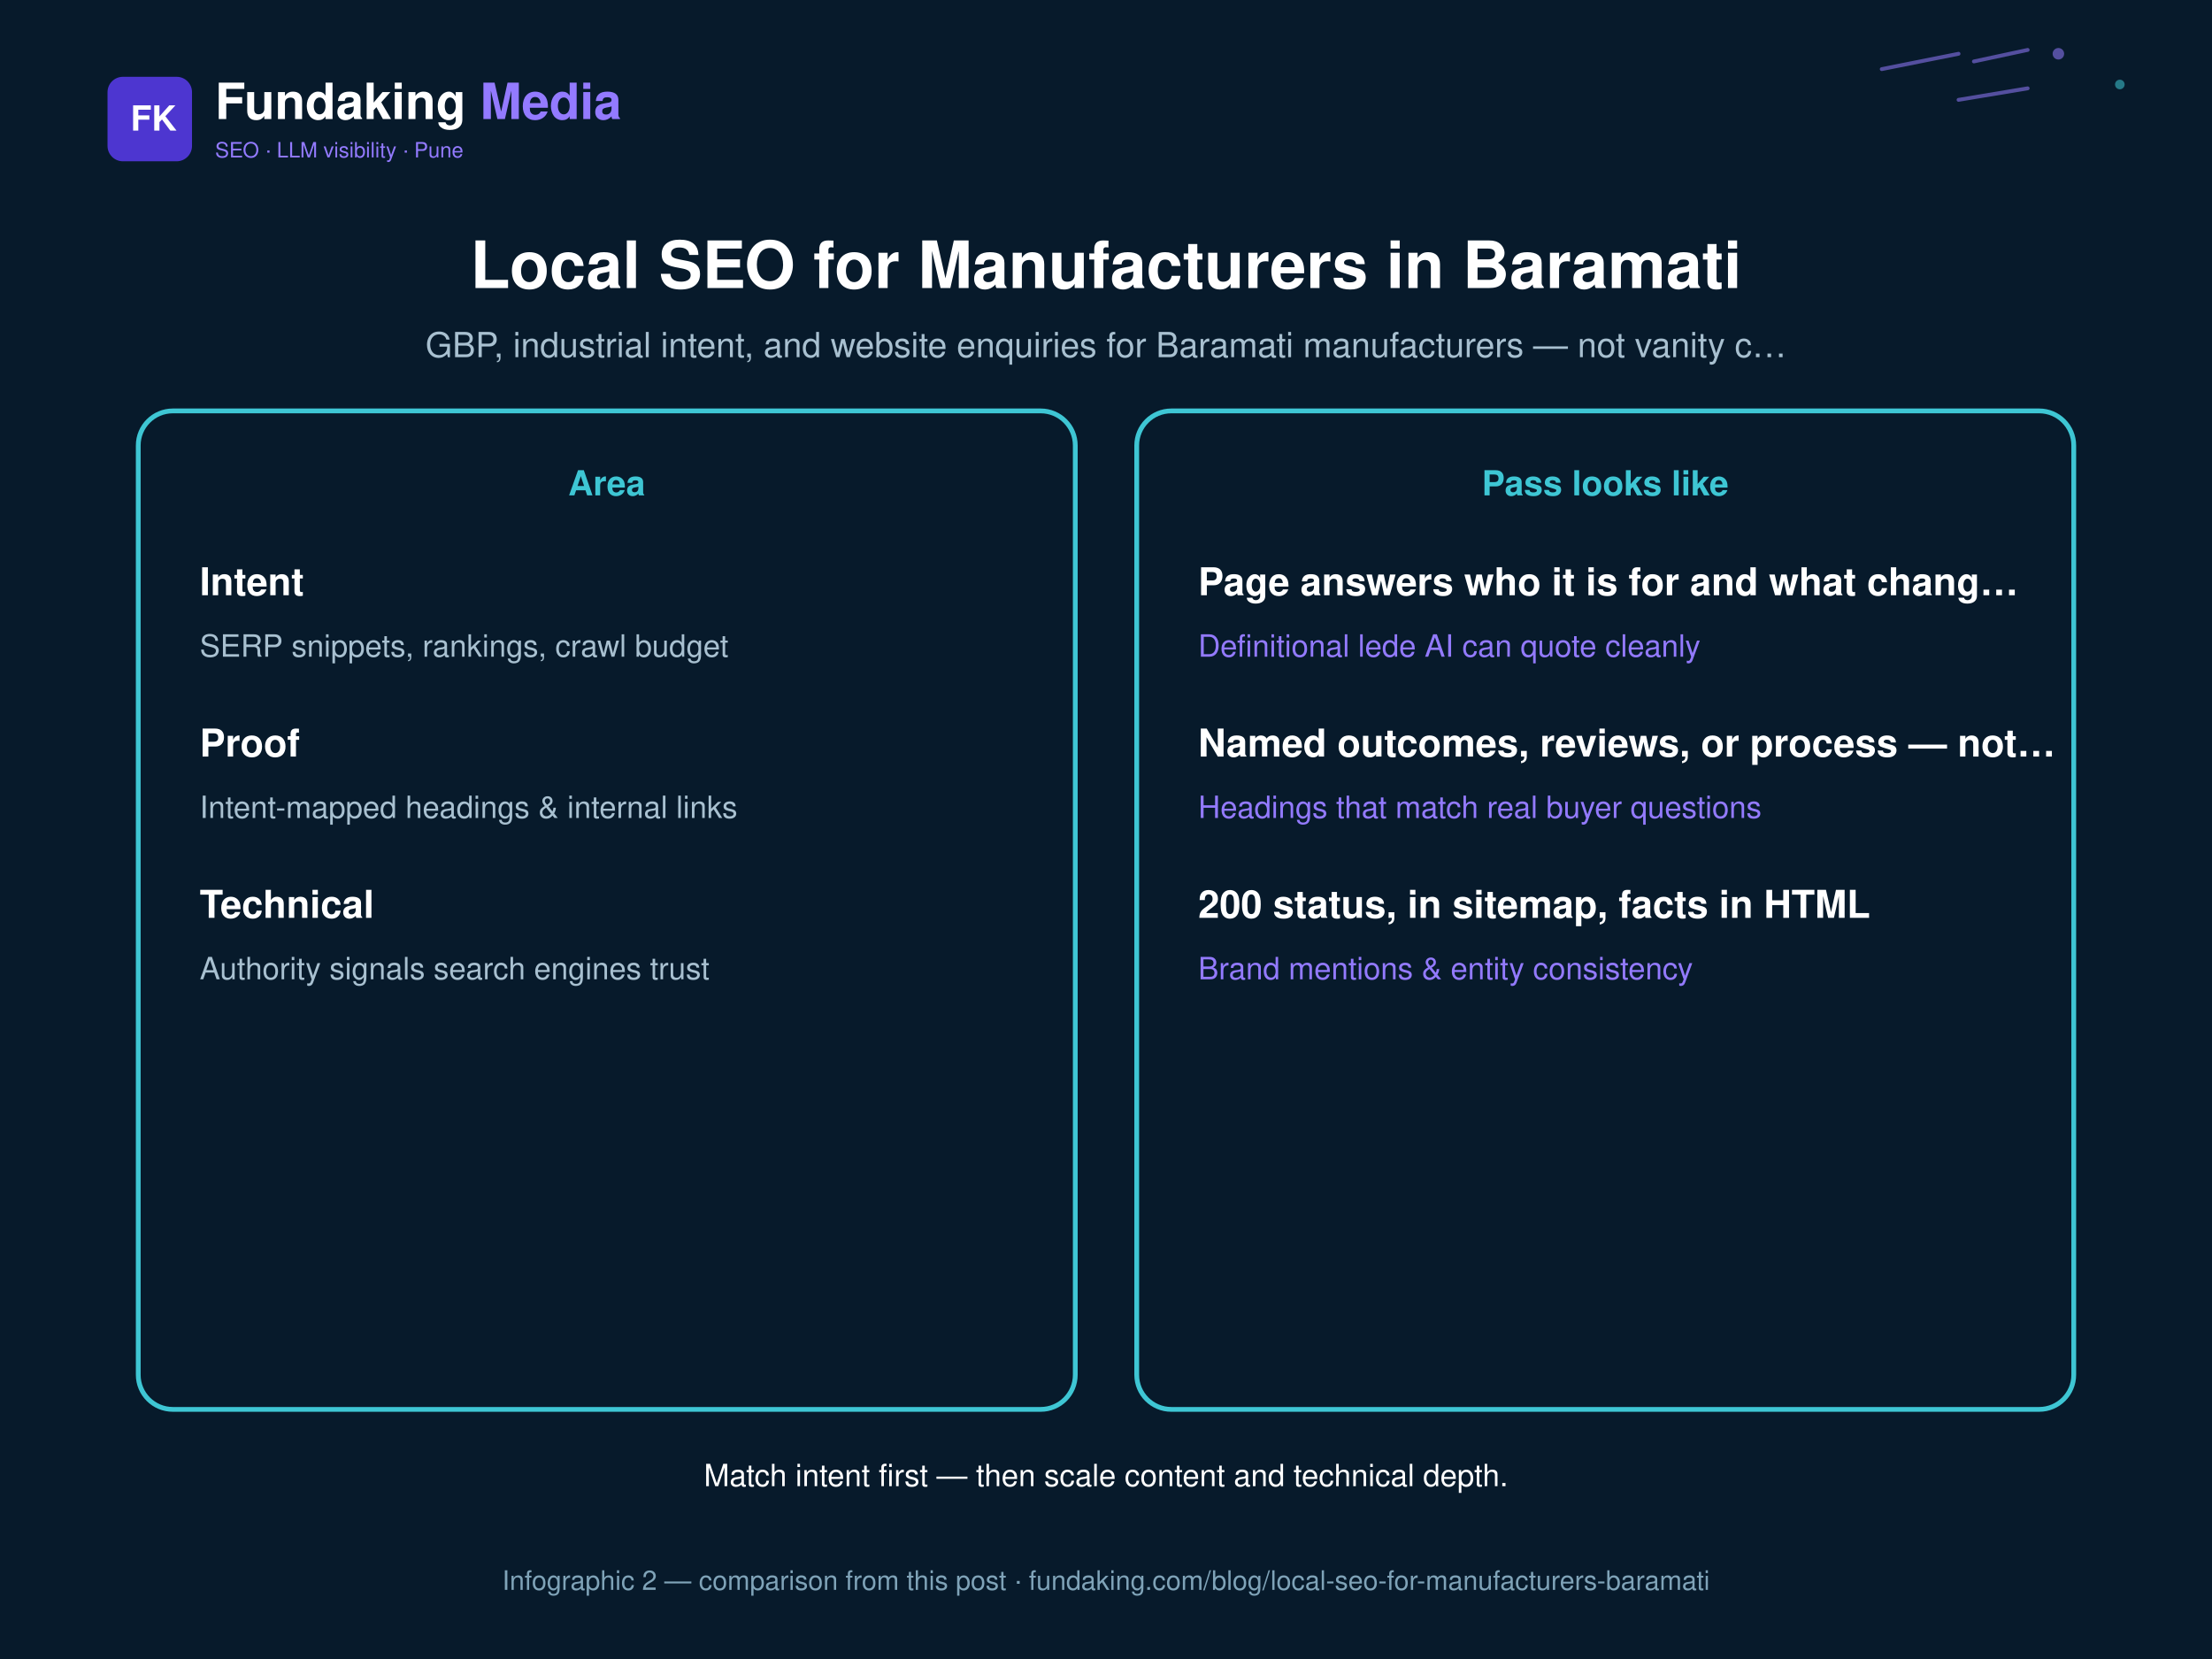
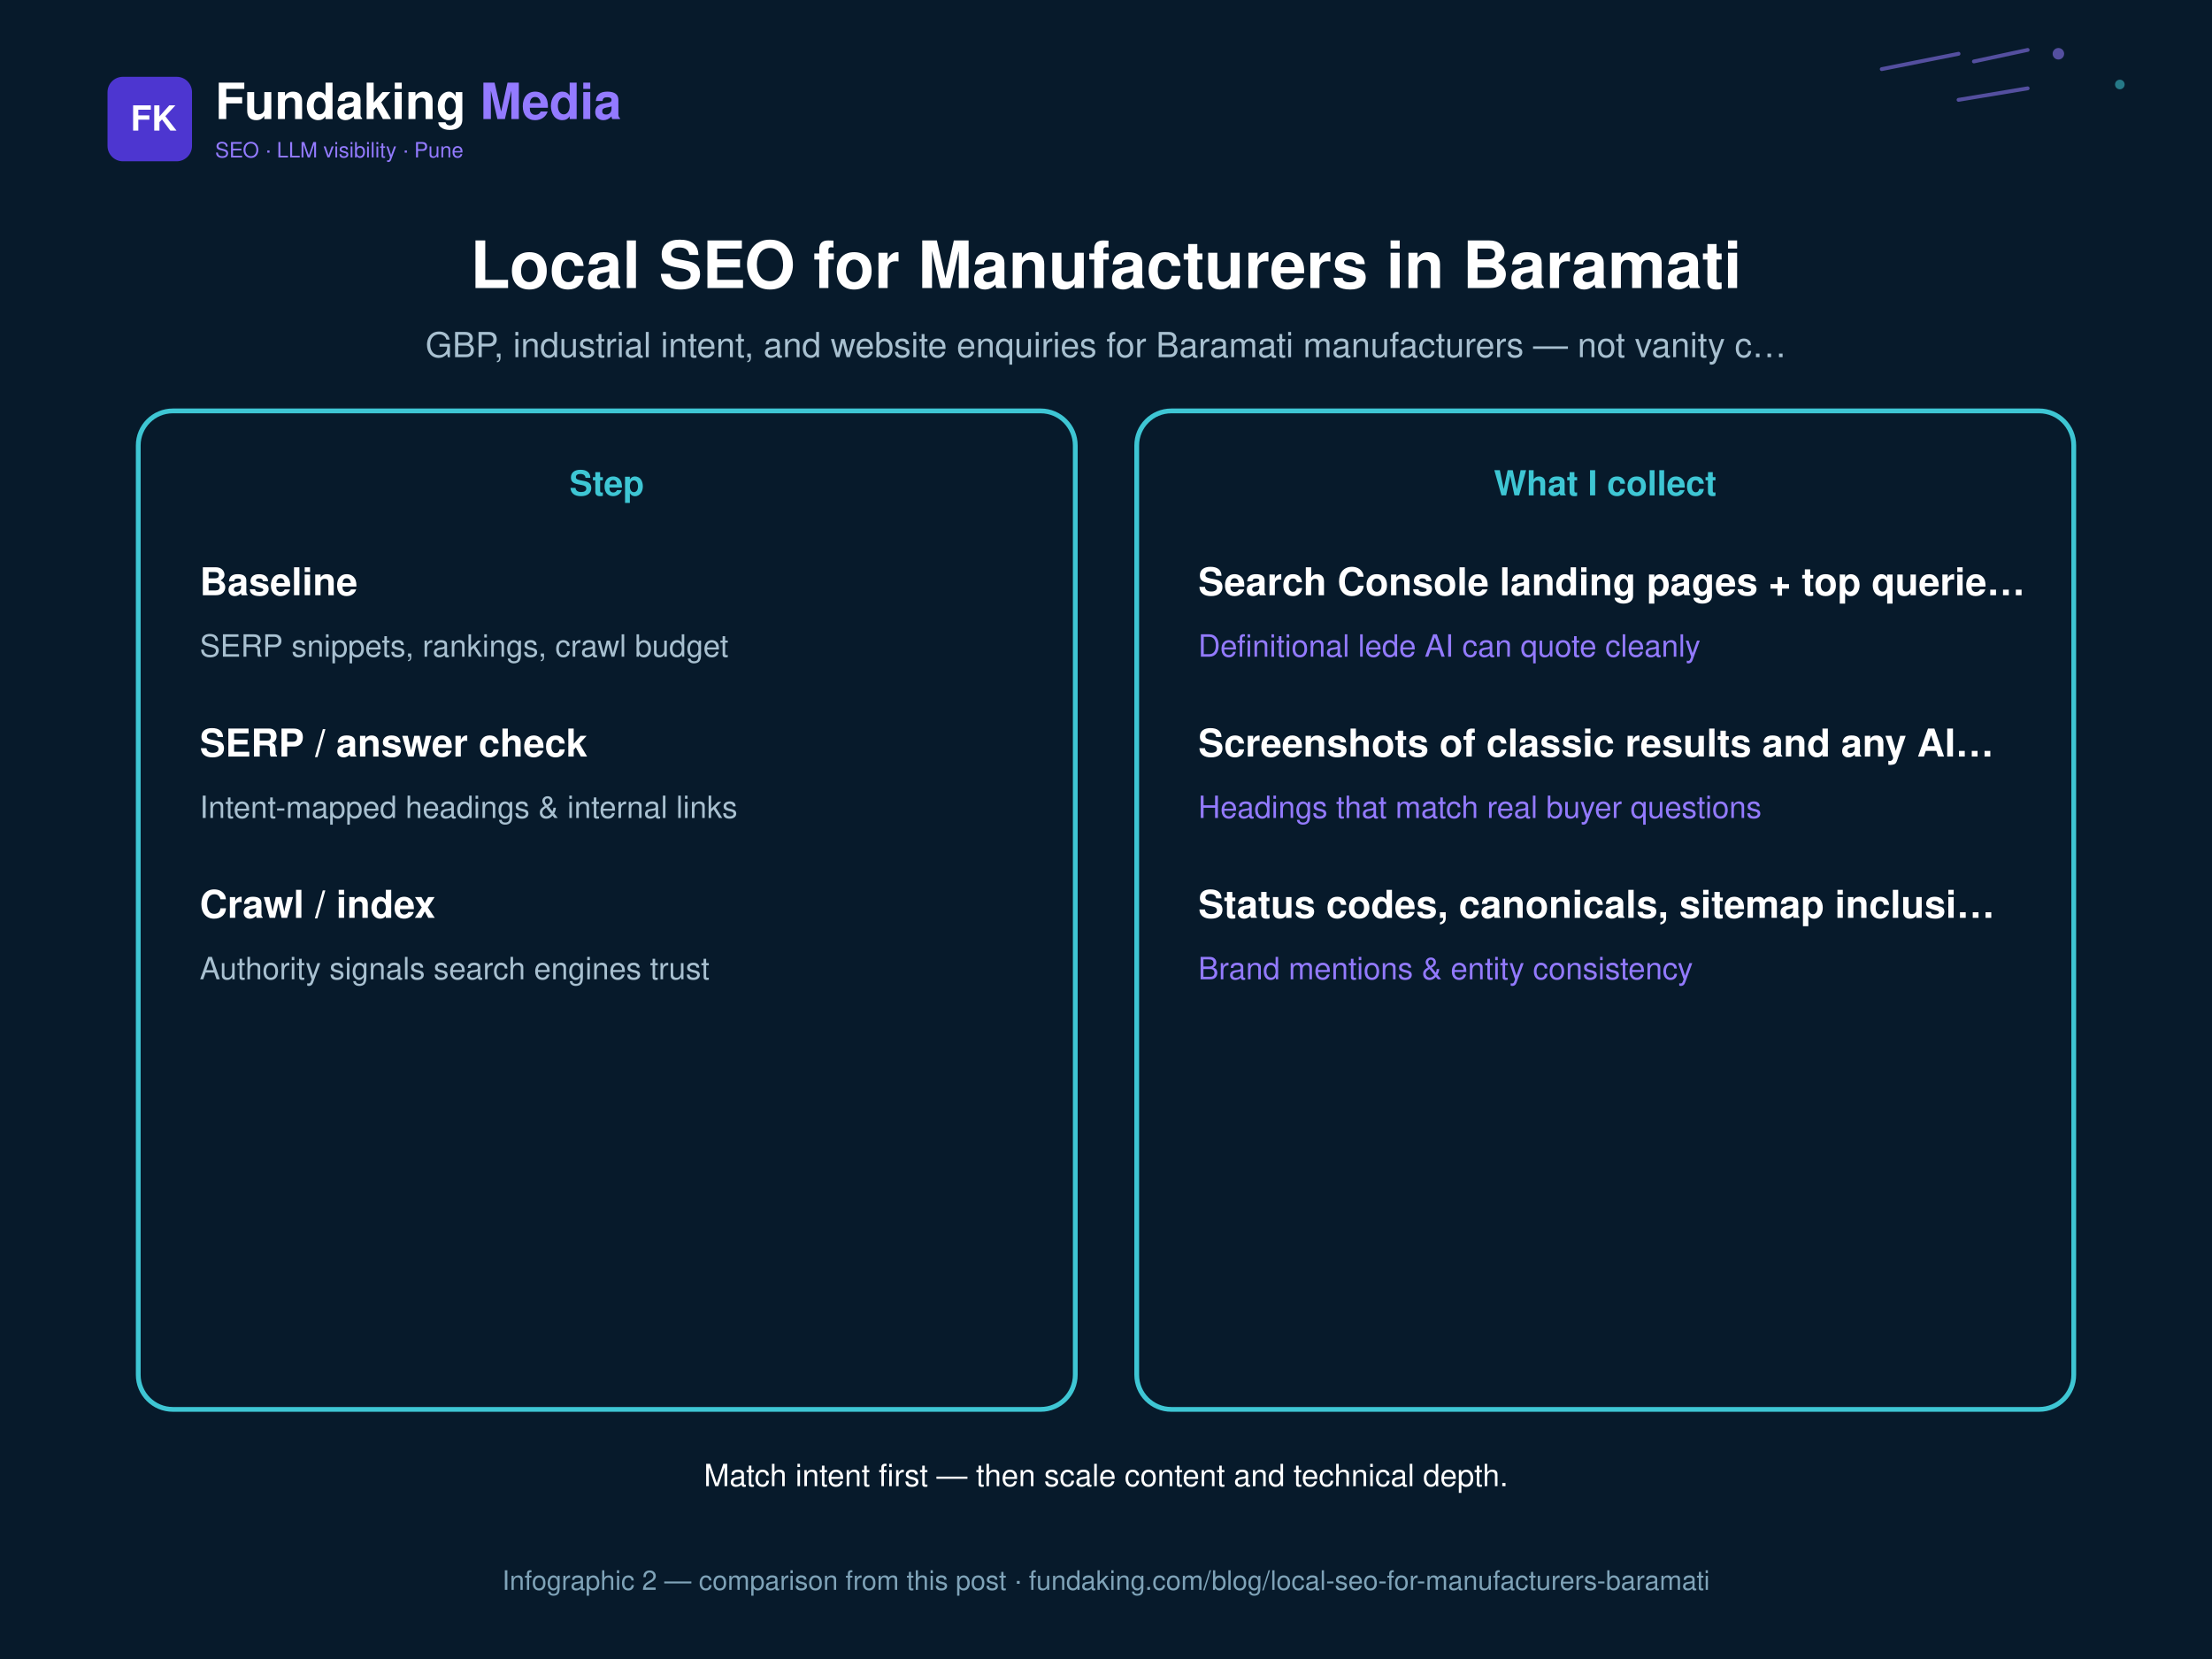
<svg xmlns="http://www.w3.org/2000/svg" viewBox="0 0 1152 864" width="1152" height="864" role="img">
  <rect width="1152" height="864" fill="#071A2B" />
  <g fill="none" stroke="#937AFF" stroke-width="2" opacity="0.55" stroke-linecap="round">
    <path d="M980 36 l40 -8 m8 4 l28 -6" />
    <path d="M1020 52 l36 -6" />
    <circle cx="1072" cy="28" r="3" fill="#937AFF" stroke="none" />
    <circle cx="1104" cy="44" r="2.5" fill="#3EC6D4" stroke="none" />
  </g>
  <rect x="56" y="40" width="44" height="44" rx="8" fill="#4D36D0" />
  <text x="68" y="68" fill="#FFFFFF" font-family="Segoe UI, Helvetica, Arial, sans-serif" font-size="18" font-weight="800">FK</text>
  <text x="112" y="62" fill="#FFFFFF" font-family="Segoe UI, Helvetica, Arial, sans-serif" font-size="26" font-weight="800">Fundaking <tspan fill="#937AFF">Media</tspan>
  </text>
  <text x="112" y="82" fill="#937AFF" font-family="Segoe UI, Helvetica, Arial, sans-serif" font-size="11">SEO · LLM visibility · Pune</text>
  <text x="576" y="150" text-anchor="middle" fill="#FFFFFF" font-family="Segoe UI, Helvetica, Arial, sans-serif" font-size="34" font-weight="800">Local SEO for Manufacturers in Baramati</text>
  <text x="576" y="186" text-anchor="middle" fill="#A8C0D0" font-family="Segoe UI, Helvetica, Arial, sans-serif" font-size="18">GBP, industrial intent, and website enquiries for Baramati manufacturers — not vanity c…</text>
  <rect x="72" y="214" width="488" height="520" rx="18" fill="none" stroke="#3EC6D4" stroke-width="2.5" />
-   <text x="316" y="258" text-anchor="middle" fill="#3EC6D4" font-family="Segoe UI, Helvetica, Arial, sans-serif" font-size="18" font-weight="700">Area</text>
+   <text x="316" y="258" text-anchor="middle" fill="#3EC6D4" font-family="Segoe UI, Helvetica, Arial, sans-serif" font-size="18" font-weight="700">Step</text>
  <g font-family="Segoe UI, Helvetica, Arial, sans-serif" fill="#FFFFFF">
-     <text x="104" y="310" font-size="20" font-weight="700">Intent</text>
+     <text x="104" y="310" font-size="20" font-weight="700">Baseline</text>
    <text x="104" y="342" font-size="16" fill="#A8C0D0">SERP snippets, rankings, crawl budget</text>
-     <text x="104" y="394" font-size="20" font-weight="700">Proof</text>
+     <text x="104" y="394" font-size="20" font-weight="700">SERP / answer check</text>
    <text x="104" y="426" font-size="16" fill="#A8C0D0">Intent-mapped headings &amp; internal links</text>
-     <text x="104" y="478" font-size="20" font-weight="700">Technical</text>
+     <text x="104" y="478" font-size="20" font-weight="700">Crawl / index</text>
    <text x="104" y="510" font-size="16" fill="#A8C0D0">Authority signals search engines trust</text>
  </g>
  <rect x="592" y="214" width="488" height="520" rx="18" fill="none" stroke="#3EC6D4" stroke-width="2.5" />
-   <text x="836" y="258" text-anchor="middle" fill="#3EC6D4" font-family="Segoe UI, Helvetica, Arial, sans-serif" font-size="18" font-weight="700">Pass looks like</text>
+   <text x="836" y="258" text-anchor="middle" fill="#3EC6D4" font-family="Segoe UI, Helvetica, Arial, sans-serif" font-size="18" font-weight="700">What I collect</text>
  <g font-family="Segoe UI, Helvetica, Arial, sans-serif" fill="#FFFFFF">
-     <text x="624" y="310" font-size="20" font-weight="700">Page answers who it is for and what chang…</text>
+     <text x="624" y="310" font-size="20" font-weight="700">Search Console landing pages + top querie…</text>
    <text x="624" y="342" font-size="16" fill="#937AFF">Definitional lede AI can quote cleanly</text>
-     <text x="624" y="394" font-size="20" font-weight="700">Named outcomes, reviews, or process — not…</text>
+     <text x="624" y="394" font-size="20" font-weight="700">Screenshots of classic results and any AI…</text>
    <text x="624" y="426" font-size="16" fill="#937AFF">Headings that match real buyer questions</text>
-     <text x="624" y="478" font-size="20" font-weight="700">200 status, in sitemap, facts in HTML</text>
+     <text x="624" y="478" font-size="20" font-weight="700">Status codes, canonicals, sitemap inclusi…</text>
    <text x="624" y="510" font-size="16" fill="#937AFF">Brand mentions &amp; entity consistency</text>
  </g>
  <text x="576" y="774" text-anchor="middle" fill="#FFFFFF" font-family="Segoe UI, Helvetica, Arial, sans-serif" font-size="16">Match intent first — then scale content and technical depth.</text>
  <text x="576" y="828" text-anchor="middle" fill="#7FA3B8" font-family="Segoe UI, Helvetica, Arial, sans-serif" font-size="14">Infographic 2 — comparison from this post · fundaking.com/blog/local-seo-for-manufacturers-baramati</text>
</svg>
